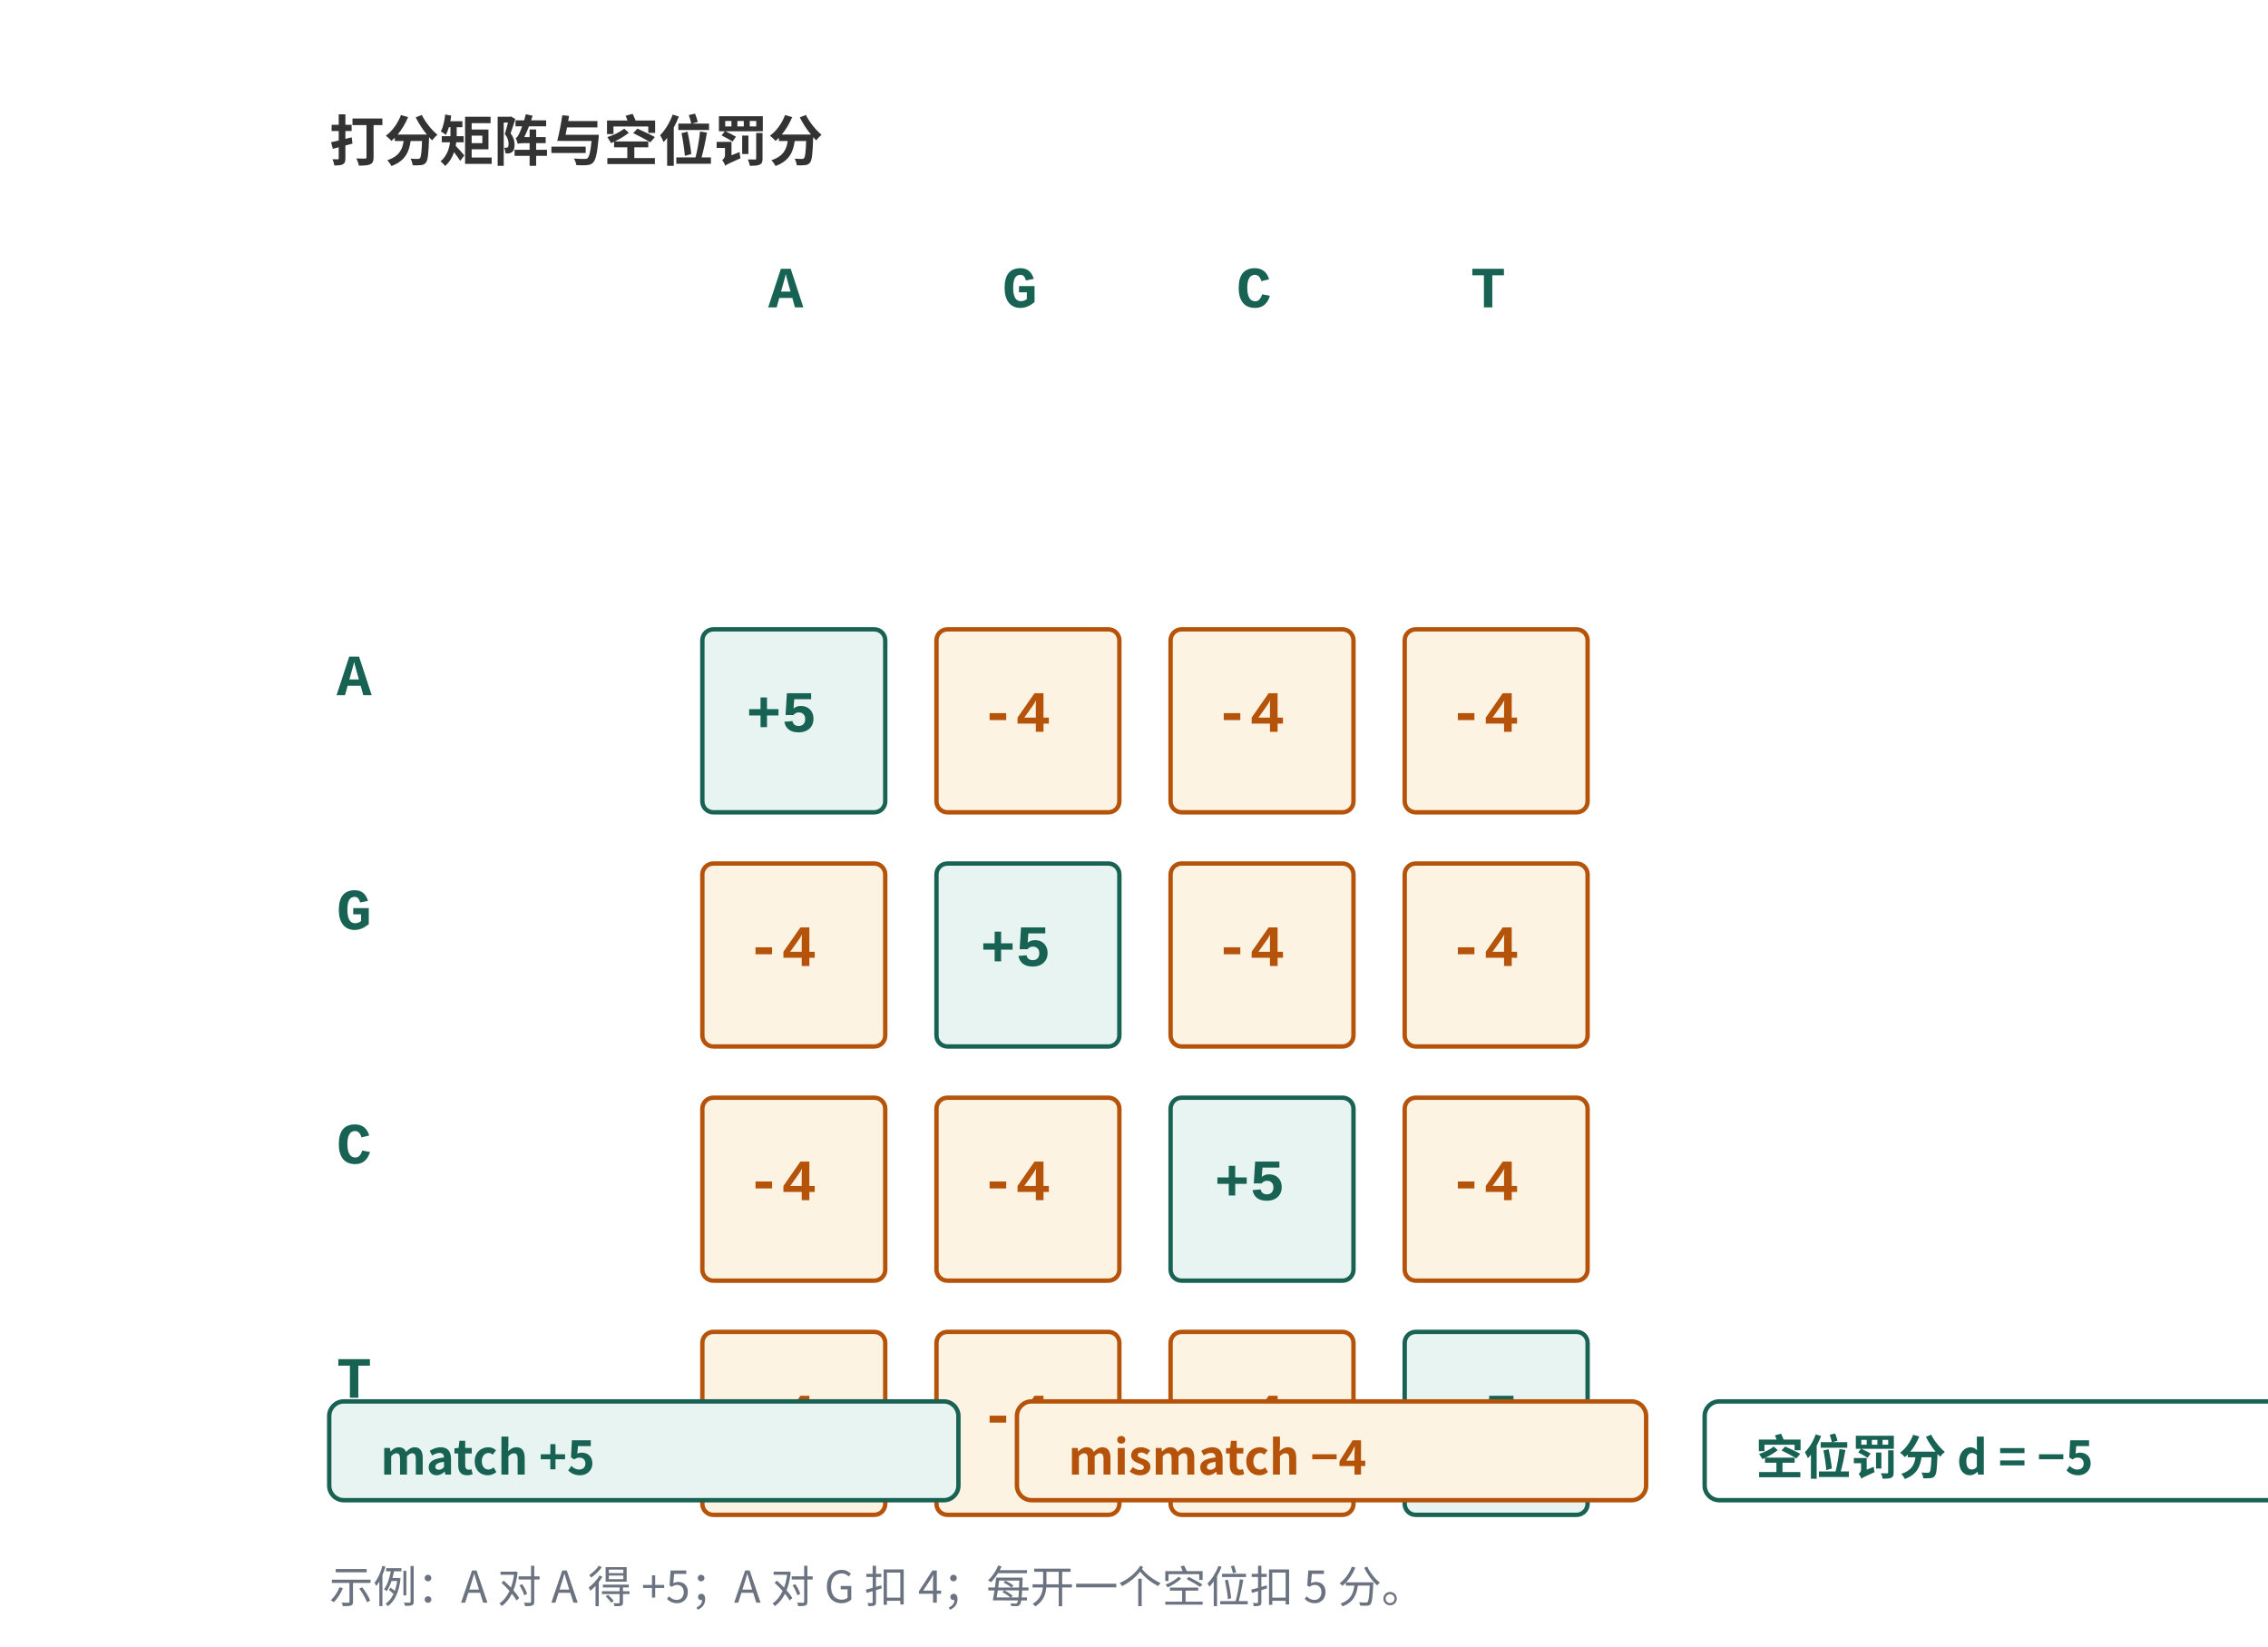
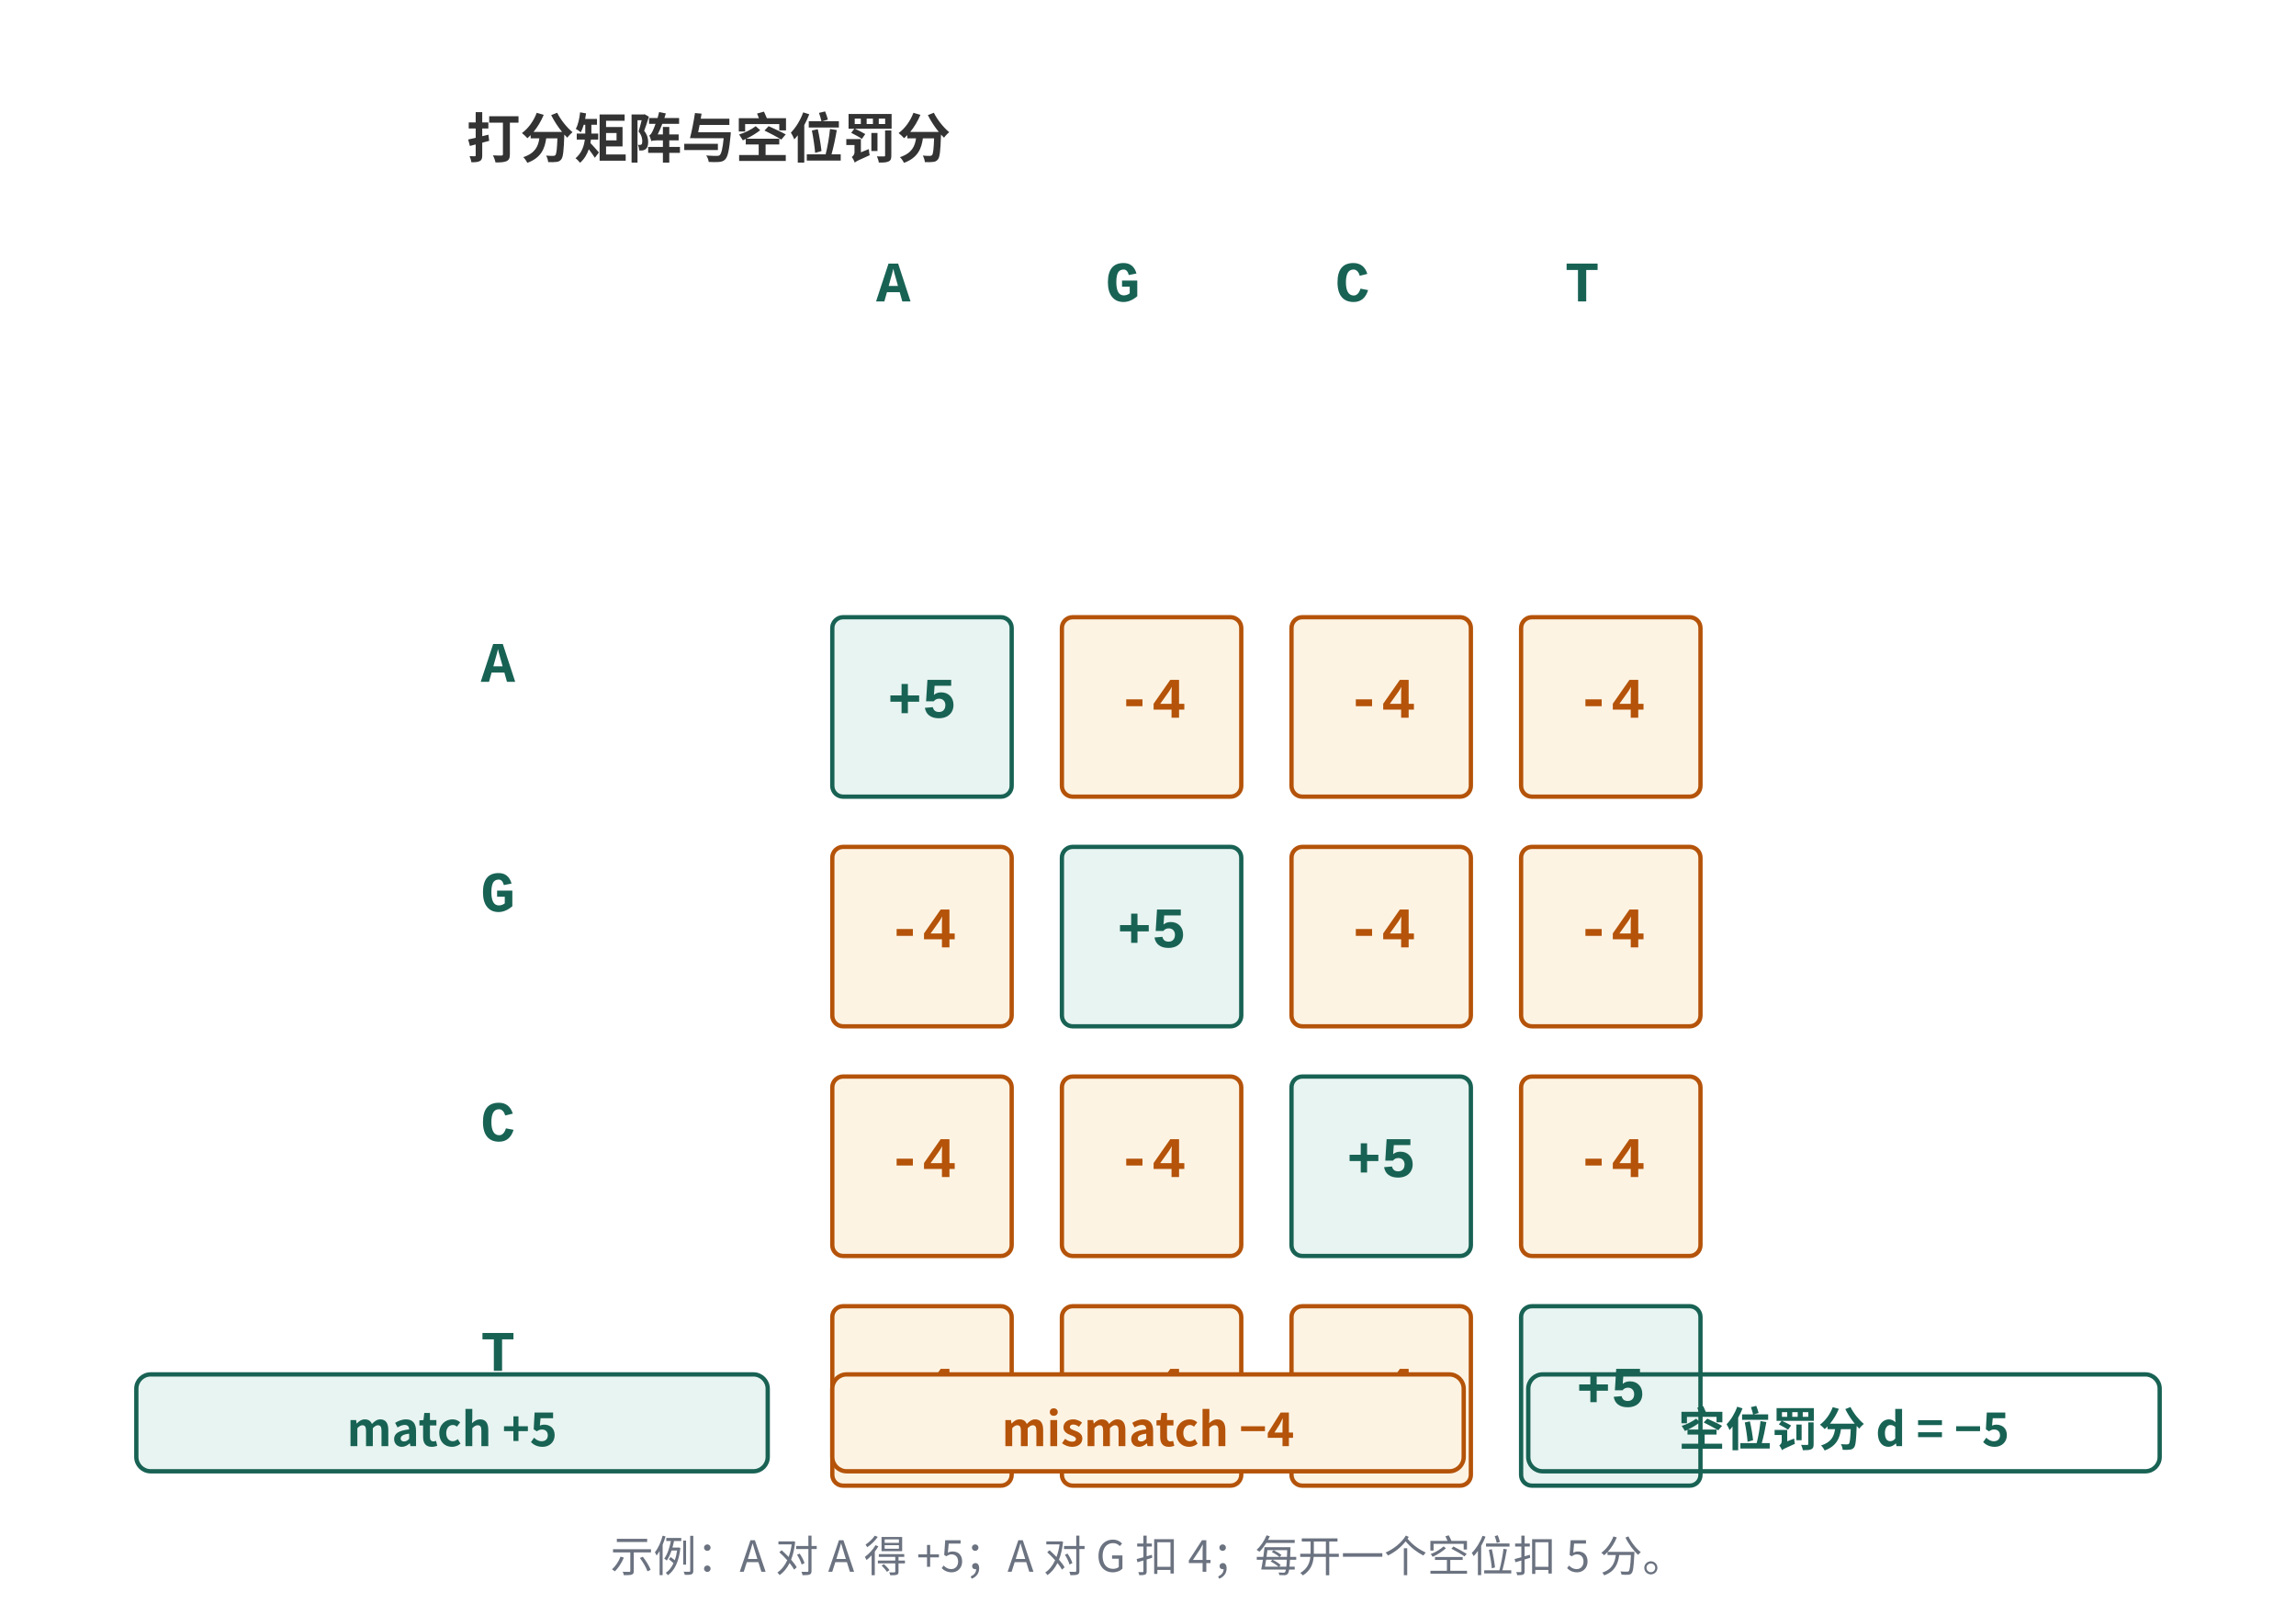
- <svg xmlns="http://www.w3.org/2000/svg" viewBox="0 0 620 450" role="img" aria-labelledby="t d">
-   <text x="90" y="44" font-family="'PingFang SC', 'Hiragino Sans GB', 'Microsoft YaHei', 'Noto Sans CJK SC', sans-serif" font-size="15" fill="#333333" font-weight="bold" text-anchor="start">打分矩阵与空位罚分</text>
-   <text x="210" y="84" font-family="ui-monospace, 'SFMono-Regular', Menlo, Consolas, 'Liberation Mono', monospace" font-size="16" fill="#186254" font-weight="bold" text-anchor="start">A</text>
-   <text x="274" y="84" font-family="ui-monospace, 'SFMono-Regular', Menlo, Consolas, 'Liberation Mono', monospace" font-size="16" fill="#186254" font-weight="bold" text-anchor="start">G</text>
-   <text x="338" y="84" font-family="ui-monospace, 'SFMono-Regular', Menlo, Consolas, 'Liberation Mono', monospace" font-size="16" fill="#186254" font-weight="bold" text-anchor="start">C</text>
-   <text x="402" y="84" font-family="ui-monospace, 'SFMono-Regular', Menlo, Consolas, 'Liberation Mono', monospace" font-size="16" fill="#186254" font-weight="bold" text-anchor="start">T</text>
-   <text x="92" y="190" font-family="ui-monospace, 'SFMono-Regular', Menlo, Consolas, 'Liberation Mono', monospace" font-size="16" fill="#186254" font-weight="bold" text-anchor="start">A</text>
-   <text x="92" y="254" font-family="ui-monospace, 'SFMono-Regular', Menlo, Consolas, 'Liberation Mono', monospace" font-size="16" fill="#186254" font-weight="bold" text-anchor="start">G</text>
-   <text x="92" y="318" font-family="ui-monospace, 'SFMono-Regular', Menlo, Consolas, 'Liberation Mono', monospace" font-size="16" fill="#186254" font-weight="bold" text-anchor="start">C</text>
-   <text x="92" y="382" font-family="ui-monospace, 'SFMono-Regular', Menlo, Consolas, 'Liberation Mono', monospace" font-size="16" fill="#186254" font-weight="bold" text-anchor="start">T</text>
-   <rect x="192" y="172" width="50" height="50" rx="3" fill="#e8f4f1" stroke="#186254" stroke-width="1.2" />
-   <text x="204" y="200" font-family="ui-monospace, 'SFMono-Regular', Menlo, Consolas, 'Liberation Mono', monospace" font-size="16" fill="#186254" font-weight="bold" text-anchor="start">+5</text>
-   <rect x="256" y="172" width="50" height="50" rx="3" fill="#fdf3e3" stroke="#b45309" stroke-width="1.2" />
-   <text x="268" y="200" font-family="ui-monospace, 'SFMono-Regular', Menlo, Consolas, 'Liberation Mono', monospace" font-size="16" fill="#b45309" font-weight="bold" text-anchor="start">-4</text>
-   <rect x="320" y="172" width="50" height="50" rx="3" fill="#fdf3e3" stroke="#b45309" stroke-width="1.2" />
-   <text x="332" y="200" font-family="ui-monospace, 'SFMono-Regular', Menlo, Consolas, 'Liberation Mono', monospace" font-size="16" fill="#b45309" font-weight="bold" text-anchor="start">-4</text>
-   <rect x="384" y="172" width="50" height="50" rx="3" fill="#fdf3e3" stroke="#b45309" stroke-width="1.2" />
-   <text x="396" y="200" font-family="ui-monospace, 'SFMono-Regular', Menlo, Consolas, 'Liberation Mono', monospace" font-size="16" fill="#b45309" font-weight="bold" text-anchor="start">-4</text>
-   <rect x="192" y="236" width="50" height="50" rx="3" fill="#fdf3e3" stroke="#b45309" stroke-width="1.2" />
-   <text x="204" y="264" font-family="ui-monospace, 'SFMono-Regular', Menlo, Consolas, 'Liberation Mono', monospace" font-size="16" fill="#b45309" font-weight="bold" text-anchor="start">-4</text>
-   <rect x="256" y="236" width="50" height="50" rx="3" fill="#e8f4f1" stroke="#186254" stroke-width="1.2" />
-   <text x="268" y="264" font-family="ui-monospace, 'SFMono-Regular', Menlo, Consolas, 'Liberation Mono', monospace" font-size="16" fill="#186254" font-weight="bold" text-anchor="start">+5</text>
-   <rect x="320" y="236" width="50" height="50" rx="3" fill="#fdf3e3" stroke="#b45309" stroke-width="1.2" />
-   <text x="332" y="264" font-family="ui-monospace, 'SFMono-Regular', Menlo, Consolas, 'Liberation Mono', monospace" font-size="16" fill="#b45309" font-weight="bold" text-anchor="start">-4</text>
-   <rect x="384" y="236" width="50" height="50" rx="3" fill="#fdf3e3" stroke="#b45309" stroke-width="1.2" />
-   <text x="396" y="264" font-family="ui-monospace, 'SFMono-Regular', Menlo, Consolas, 'Liberation Mono', monospace" font-size="16" fill="#b45309" font-weight="bold" text-anchor="start">-4</text>
-   <rect x="192" y="300" width="50" height="50" rx="3" fill="#fdf3e3" stroke="#b45309" stroke-width="1.2" />
-   <text x="204" y="328" font-family="ui-monospace, 'SFMono-Regular', Menlo, Consolas, 'Liberation Mono', monospace" font-size="16" fill="#b45309" font-weight="bold" text-anchor="start">-4</text>
-   <rect x="256" y="300" width="50" height="50" rx="3" fill="#fdf3e3" stroke="#b45309" stroke-width="1.2" />
-   <text x="268" y="328" font-family="ui-monospace, 'SFMono-Regular', Menlo, Consolas, 'Liberation Mono', monospace" font-size="16" fill="#b45309" font-weight="bold" text-anchor="start">-4</text>
-   <rect x="320" y="300" width="50" height="50" rx="3" fill="#e8f4f1" stroke="#186254" stroke-width="1.2" />
-   <text x="332" y="328" font-family="ui-monospace, 'SFMono-Regular', Menlo, Consolas, 'Liberation Mono', monospace" font-size="16" fill="#186254" font-weight="bold" text-anchor="start">+5</text>
-   <rect x="384" y="300" width="50" height="50" rx="3" fill="#fdf3e3" stroke="#b45309" stroke-width="1.2" />
-   <text x="396" y="328" font-family="ui-monospace, 'SFMono-Regular', Menlo, Consolas, 'Liberation Mono', monospace" font-size="16" fill="#b45309" font-weight="bold" text-anchor="start">-4</text>
-   <rect x="192" y="364" width="50" height="50" rx="3" fill="#fdf3e3" stroke="#b45309" stroke-width="1.2" />
-   <text x="204" y="392" font-family="ui-monospace, 'SFMono-Regular', Menlo, Consolas, 'Liberation Mono', monospace" font-size="16" fill="#b45309" font-weight="bold" text-anchor="start">-4</text>
-   <rect x="256" y="364" width="50" height="50" rx="3" fill="#fdf3e3" stroke="#b45309" stroke-width="1.2" />
-   <text x="268" y="392" font-family="ui-monospace, 'SFMono-Regular', Menlo, Consolas, 'Liberation Mono', monospace" font-size="16" fill="#b45309" font-weight="bold" text-anchor="start">-4</text>
-   <rect x="320" y="364" width="50" height="50" rx="3" fill="#fdf3e3" stroke="#b45309" stroke-width="1.2" />
-   <text x="332" y="392" font-family="ui-monospace, 'SFMono-Regular', Menlo, Consolas, 'Liberation Mono', monospace" font-size="16" fill="#b45309" font-weight="bold" text-anchor="start">-4</text>
-   <rect x="384" y="364" width="50" height="50" rx="3" fill="#e8f4f1" stroke="#186254" stroke-width="1.2" />
-   <text x="396" y="392" font-family="ui-monospace, 'SFMono-Regular', Menlo, Consolas, 'Liberation Mono', monospace" font-size="16" fill="#186254" font-weight="bold" text-anchor="start">+5</text>
-   <rect x="90" y="383" width="172" height="27" rx="4" fill="#e8f4f1" stroke="#186254" stroke-width="1.2" />
-   <text x="104" y="403" font-family="'PingFang SC', 'Hiragino Sans GB', 'Microsoft YaHei', 'Noto Sans CJK SC', sans-serif" font-size="13" fill="#186254" font-weight="bold" text-anchor="start">match +5</text>
-   <rect x="278" y="383" width="172" height="27" rx="4" fill="#fdf3e3" stroke="#b45309" stroke-width="1.2" />
-   <text x="292" y="403" font-family="'PingFang SC', 'Hiragino Sans GB', 'Microsoft YaHei', 'Noto Sans CJK SC', sans-serif" font-size="13" fill="#b45309" font-weight="bold" text-anchor="start">mismatch −4</text>
-   <rect x="466" y="383" width="172" height="27" rx="4" fill="none" stroke="#186254" stroke-width="1.2" />
-   <text x="480" y="403" font-family="'PingFang SC', 'Hiragino Sans GB', 'Microsoft YaHei', 'Noto Sans CJK SC', sans-serif" font-size="13" fill="#186254" font-weight="bold" text-anchor="start">空位罚分 d = −5</text>
-   <text x="90" y="438" font-family="'PingFang SC', 'Hiragino Sans GB', 'Microsoft YaHei', 'Noto Sans CJK SC', sans-serif" font-size="12" fill="#6b7280" font-weight="normal" text-anchor="start">示例：A 对 A 得 +5；A 对 G 扣 4；每开一个空位扣 5 分。</text>
+ <svg xmlns="http://www.w3.org/2000/svg" width="640" height="450" viewBox="0 0 640 450" role="img" aria-labelledby="t d">
+   <text x="130" y="44" font-family="'PingFang SC', 'Hiragino Sans GB', 'Microsoft YaHei', 'Noto Sans CJK SC', sans-serif" font-size="15" fill="#333333" font-weight="bold" text-anchor="start">打分矩阵与空位罚分</text>
+   <text x="249" y="84" font-family="ui-monospace, 'SFMono-Regular', Menlo, Consolas, 'Liberation Mono', monospace" font-size="16" fill="#186254" font-weight="bold" text-anchor="middle">A</text>
+   <text x="313" y="84" font-family="ui-monospace, 'SFMono-Regular', Menlo, Consolas, 'Liberation Mono', monospace" font-size="16" fill="#186254" font-weight="bold" text-anchor="middle">G</text>
+   <text x="377" y="84" font-family="ui-monospace, 'SFMono-Regular', Menlo, Consolas, 'Liberation Mono', monospace" font-size="16" fill="#186254" font-weight="bold" text-anchor="middle">C</text>
+   <text x="441" y="84" font-family="ui-monospace, 'SFMono-Regular', Menlo, Consolas, 'Liberation Mono', monospace" font-size="16" fill="#186254" font-weight="bold" text-anchor="middle">T</text>
+   <text x="134" y="190" font-family="ui-monospace, 'SFMono-Regular', Menlo, Consolas, 'Liberation Mono', monospace" font-size="16" fill="#186254" font-weight="bold" text-anchor="start">A</text>
+   <text x="134" y="254" font-family="ui-monospace, 'SFMono-Regular', Menlo, Consolas, 'Liberation Mono', monospace" font-size="16" fill="#186254" font-weight="bold" text-anchor="start">G</text>
+   <text x="134" y="318" font-family="ui-monospace, 'SFMono-Regular', Menlo, Consolas, 'Liberation Mono', monospace" font-size="16" fill="#186254" font-weight="bold" text-anchor="start">C</text>
+   <text x="134" y="382" font-family="ui-monospace, 'SFMono-Regular', Menlo, Consolas, 'Liberation Mono', monospace" font-size="16" fill="#186254" font-weight="bold" text-anchor="start">T</text>
+   <rect x="232" y="172" width="50" height="50" rx="3" fill="#e8f4f1" stroke="#186254" stroke-width="1.2" />
+   <text x="257" y="200" font-family="ui-monospace, 'SFMono-Regular', Menlo, Consolas, 'Liberation Mono', monospace" font-size="16" fill="#186254" font-weight="bold" text-anchor="middle">+5</text>
+   <rect x="296" y="172" width="50" height="50" rx="3" fill="#fdf3e3" stroke="#b45309" stroke-width="1.2" />
+   <text x="321" y="200" font-family="ui-monospace, 'SFMono-Regular', Menlo, Consolas, 'Liberation Mono', monospace" font-size="16" fill="#b45309" font-weight="bold" text-anchor="middle">-4</text>
+   <rect x="360" y="172" width="50" height="50" rx="3" fill="#fdf3e3" stroke="#b45309" stroke-width="1.2" />
+   <text x="385" y="200" font-family="ui-monospace, 'SFMono-Regular', Menlo, Consolas, 'Liberation Mono', monospace" font-size="16" fill="#b45309" font-weight="bold" text-anchor="middle">-4</text>
+   <rect x="424" y="172" width="50" height="50" rx="3" fill="#fdf3e3" stroke="#b45309" stroke-width="1.2" />
+   <text x="449" y="200" font-family="ui-monospace, 'SFMono-Regular', Menlo, Consolas, 'Liberation Mono', monospace" font-size="16" fill="#b45309" font-weight="bold" text-anchor="middle">-4</text>
+   <rect x="232" y="236" width="50" height="50" rx="3" fill="#fdf3e3" stroke="#b45309" stroke-width="1.2" />
+   <text x="257" y="264" font-family="ui-monospace, 'SFMono-Regular', Menlo, Consolas, 'Liberation Mono', monospace" font-size="16" fill="#b45309" font-weight="bold" text-anchor="middle">-4</text>
+   <rect x="296" y="236" width="50" height="50" rx="3" fill="#e8f4f1" stroke="#186254" stroke-width="1.2" />
+   <text x="321" y="264" font-family="ui-monospace, 'SFMono-Regular', Menlo, Consolas, 'Liberation Mono', monospace" font-size="16" fill="#186254" font-weight="bold" text-anchor="middle">+5</text>
+   <rect x="360" y="236" width="50" height="50" rx="3" fill="#fdf3e3" stroke="#b45309" stroke-width="1.2" />
+   <text x="385" y="264" font-family="ui-monospace, 'SFMono-Regular', Menlo, Consolas, 'Liberation Mono', monospace" font-size="16" fill="#b45309" font-weight="bold" text-anchor="middle">-4</text>
+   <rect x="424" y="236" width="50" height="50" rx="3" fill="#fdf3e3" stroke="#b45309" stroke-width="1.2" />
+   <text x="449" y="264" font-family="ui-monospace, 'SFMono-Regular', Menlo, Consolas, 'Liberation Mono', monospace" font-size="16" fill="#b45309" font-weight="bold" text-anchor="middle">-4</text>
+   <rect x="232" y="300" width="50" height="50" rx="3" fill="#fdf3e3" stroke="#b45309" stroke-width="1.2" />
+   <text x="257" y="328" font-family="ui-monospace, 'SFMono-Regular', Menlo, Consolas, 'Liberation Mono', monospace" font-size="16" fill="#b45309" font-weight="bold" text-anchor="middle">-4</text>
+   <rect x="296" y="300" width="50" height="50" rx="3" fill="#fdf3e3" stroke="#b45309" stroke-width="1.2" />
+   <text x="321" y="328" font-family="ui-monospace, 'SFMono-Regular', Menlo, Consolas, 'Liberation Mono', monospace" font-size="16" fill="#b45309" font-weight="bold" text-anchor="middle">-4</text>
+   <rect x="360" y="300" width="50" height="50" rx="3" fill="#e8f4f1" stroke="#186254" stroke-width="1.2" />
+   <text x="385" y="328" font-family="ui-monospace, 'SFMono-Regular', Menlo, Consolas, 'Liberation Mono', monospace" font-size="16" fill="#186254" font-weight="bold" text-anchor="middle">+5</text>
+   <rect x="424" y="300" width="50" height="50" rx="3" fill="#fdf3e3" stroke="#b45309" stroke-width="1.2" />
+   <text x="449" y="328" font-family="ui-monospace, 'SFMono-Regular', Menlo, Consolas, 'Liberation Mono', monospace" font-size="16" fill="#b45309" font-weight="bold" text-anchor="middle">-4</text>
+   <rect x="232" y="364" width="50" height="50" rx="3" fill="#fdf3e3" stroke="#b45309" stroke-width="1.2" />
+   <text x="257" y="392" font-family="ui-monospace, 'SFMono-Regular', Menlo, Consolas, 'Liberation Mono', monospace" font-size="16" fill="#b45309" font-weight="bold" text-anchor="middle">-4</text>
+   <rect x="296" y="364" width="50" height="50" rx="3" fill="#fdf3e3" stroke="#b45309" stroke-width="1.2" />
+   <text x="321" y="392" font-family="ui-monospace, 'SFMono-Regular', Menlo, Consolas, 'Liberation Mono', monospace" font-size="16" fill="#b45309" font-weight="bold" text-anchor="middle">-4</text>
+   <rect x="360" y="364" width="50" height="50" rx="3" fill="#fdf3e3" stroke="#b45309" stroke-width="1.2" />
+   <text x="385" y="392" font-family="ui-monospace, 'SFMono-Regular', Menlo, Consolas, 'Liberation Mono', monospace" font-size="16" fill="#b45309" font-weight="bold" text-anchor="middle">-4</text>
+   <rect x="424" y="364" width="50" height="50" rx="3" fill="#e8f4f1" stroke="#186254" stroke-width="1.2" />
+   <text x="449" y="392" font-family="ui-monospace, 'SFMono-Regular', Menlo, Consolas, 'Liberation Mono', monospace" font-size="16" fill="#186254" font-weight="bold" text-anchor="middle">+5</text>
+   <rect x="38" y="383" width="176" height="27" rx="4" fill="#e8f4f1" stroke="#186254" stroke-width="1.2" />
+   <text x="126" y="403" font-family="'PingFang SC', 'Hiragino Sans GB', 'Microsoft YaHei', 'Noto Sans CJK SC', sans-serif" font-size="13" fill="#186254" font-weight="bold" text-anchor="middle">match +5</text>
+   <rect x="232" y="383" width="176" height="27" rx="4" fill="#fdf3e3" stroke="#b45309" stroke-width="1.2" />
+   <text x="320" y="403" font-family="'PingFang SC', 'Hiragino Sans GB', 'Microsoft YaHei', 'Noto Sans CJK SC', sans-serif" font-size="13" fill="#b45309" font-weight="bold" text-anchor="middle">mismatch −4</text>
+   <rect x="426" y="383" width="176" height="27" rx="4" fill="none" stroke="#186254" stroke-width="1.2" />
+   <text x="514" y="403" font-family="'PingFang SC', 'Hiragino Sans GB', 'Microsoft YaHei', 'Noto Sans CJK SC', sans-serif" font-size="13" fill="#186254" font-weight="bold" text-anchor="middle">空位罚分 d = −5</text>
+   <text x="320" y="438" font-family="'PingFang SC', 'Hiragino Sans GB', 'Microsoft YaHei', 'Noto Sans CJK SC', sans-serif" font-size="12" fill="#6b7280" font-weight="normal" text-anchor="middle">示例：A 对 A 得 +5；A 对 G 扣 4；每开一个空位扣 5 分。</text>
</svg>
